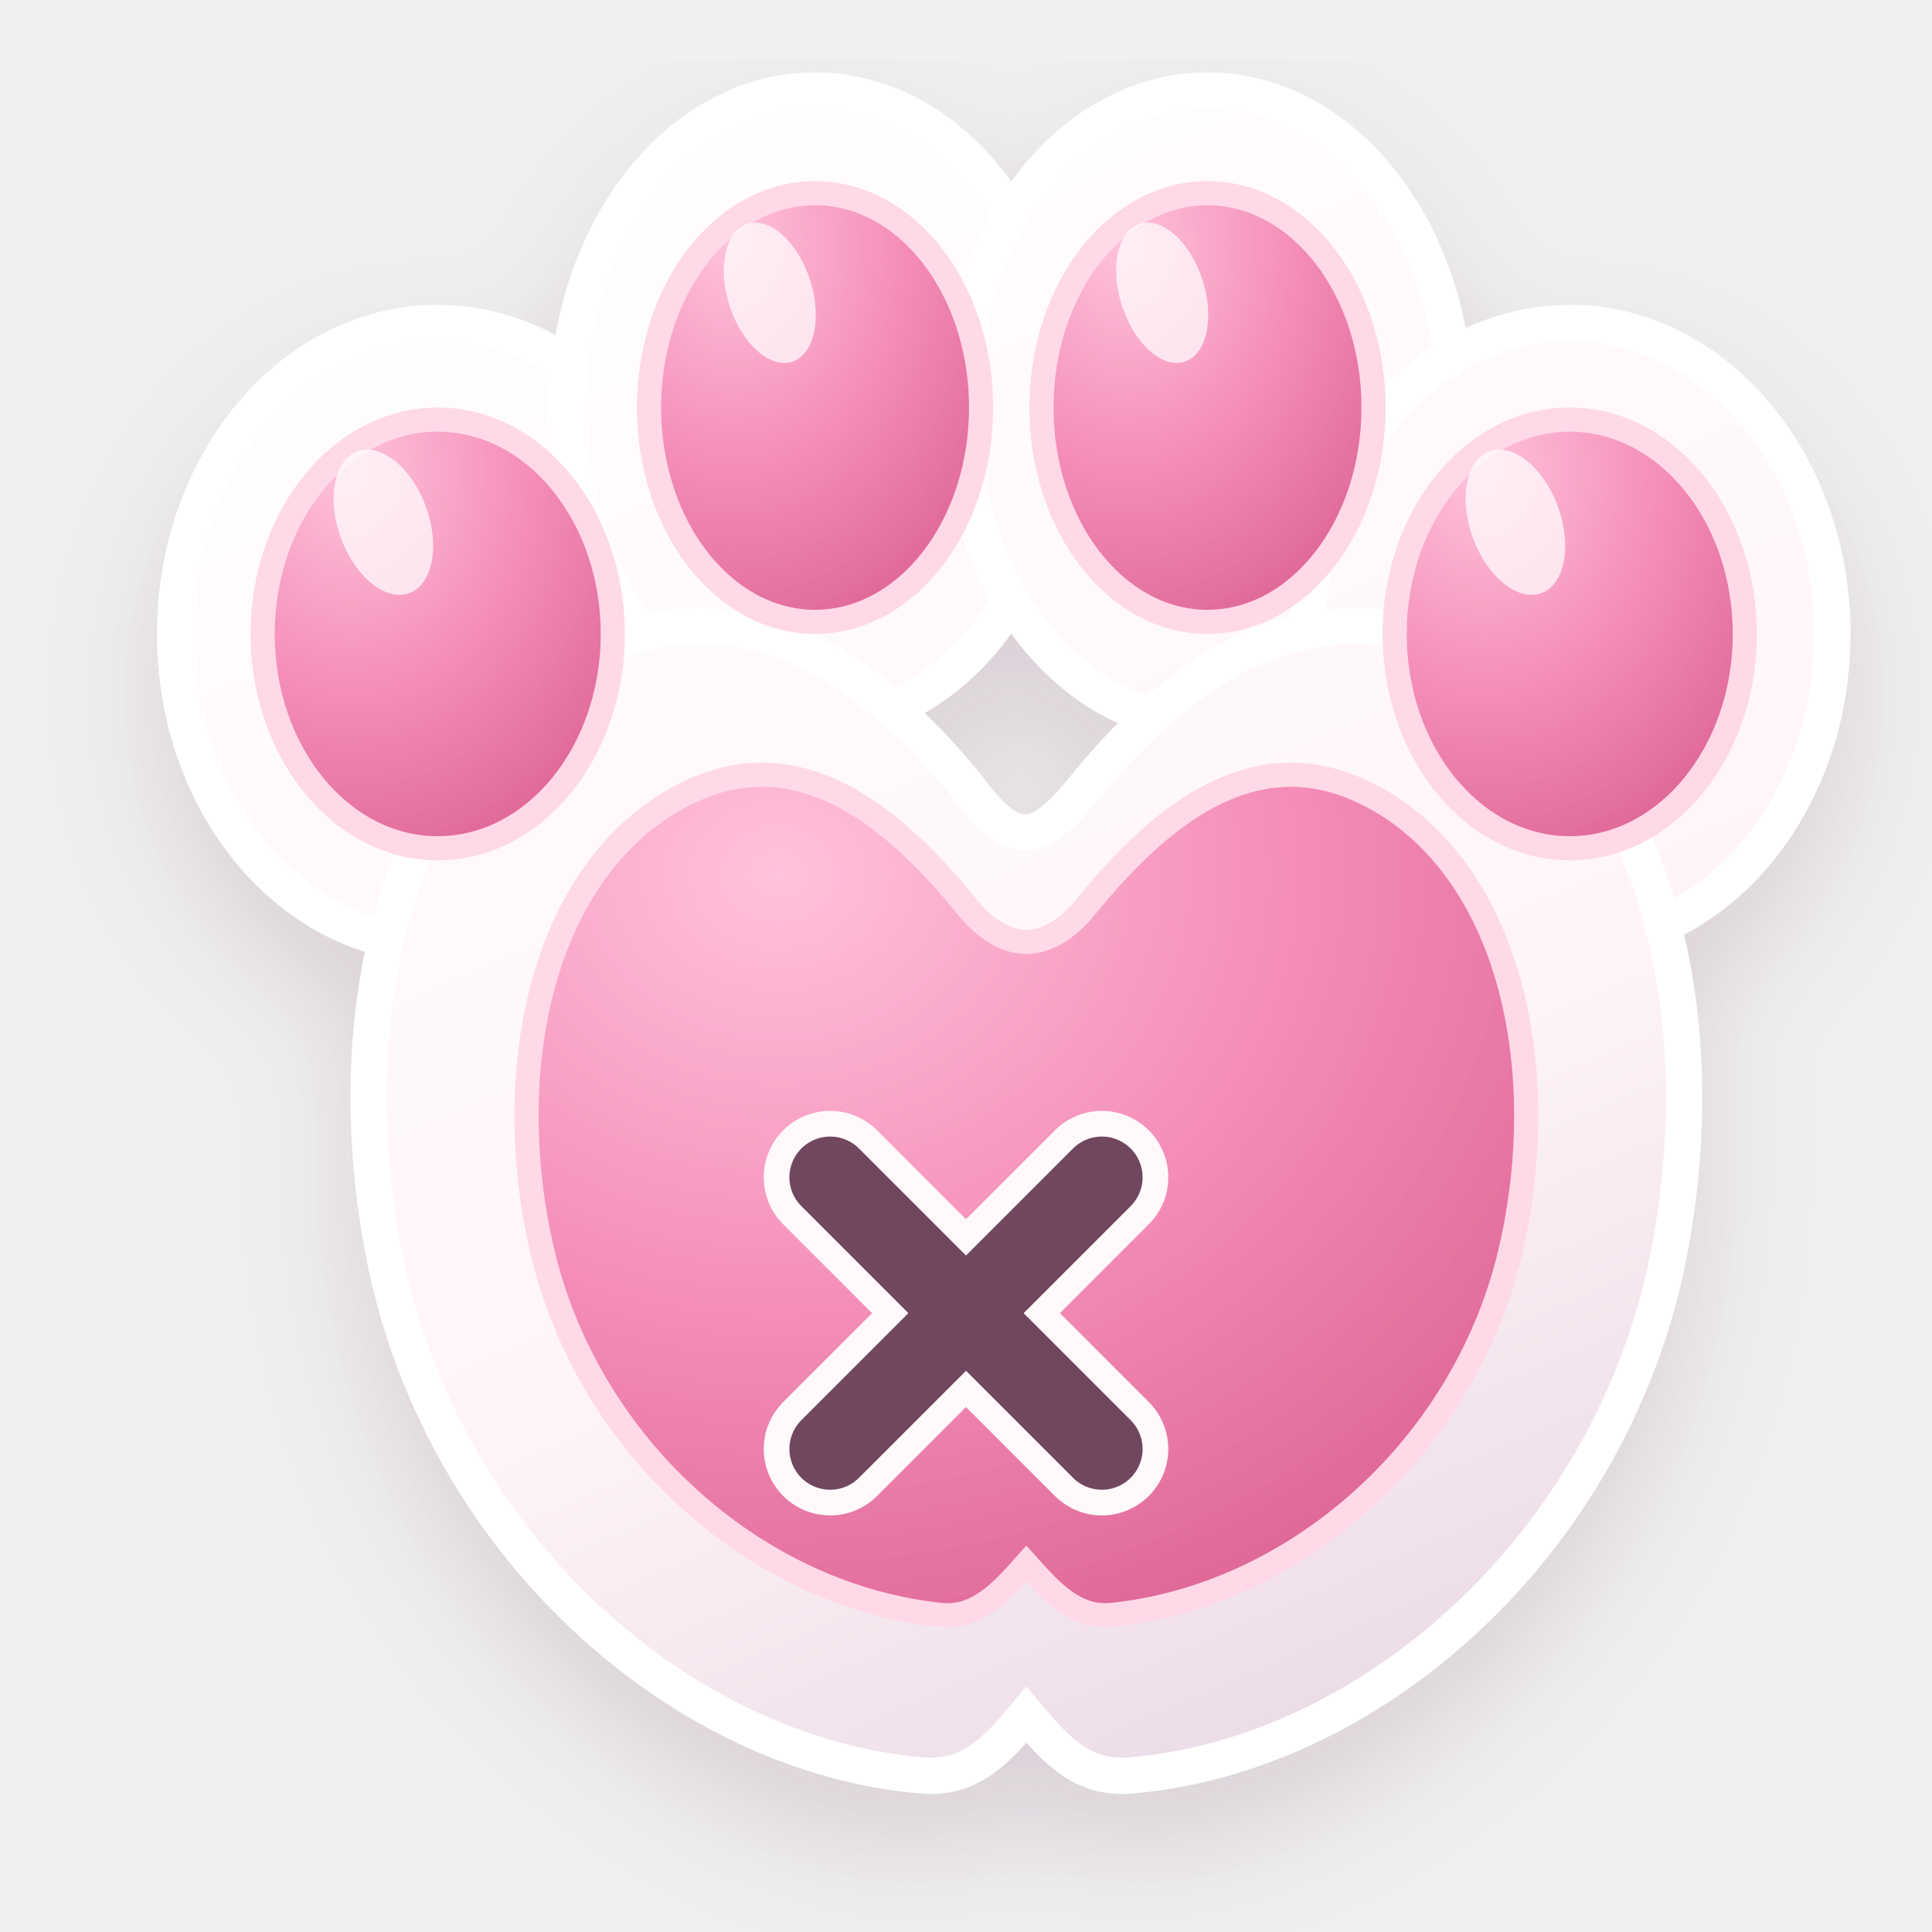
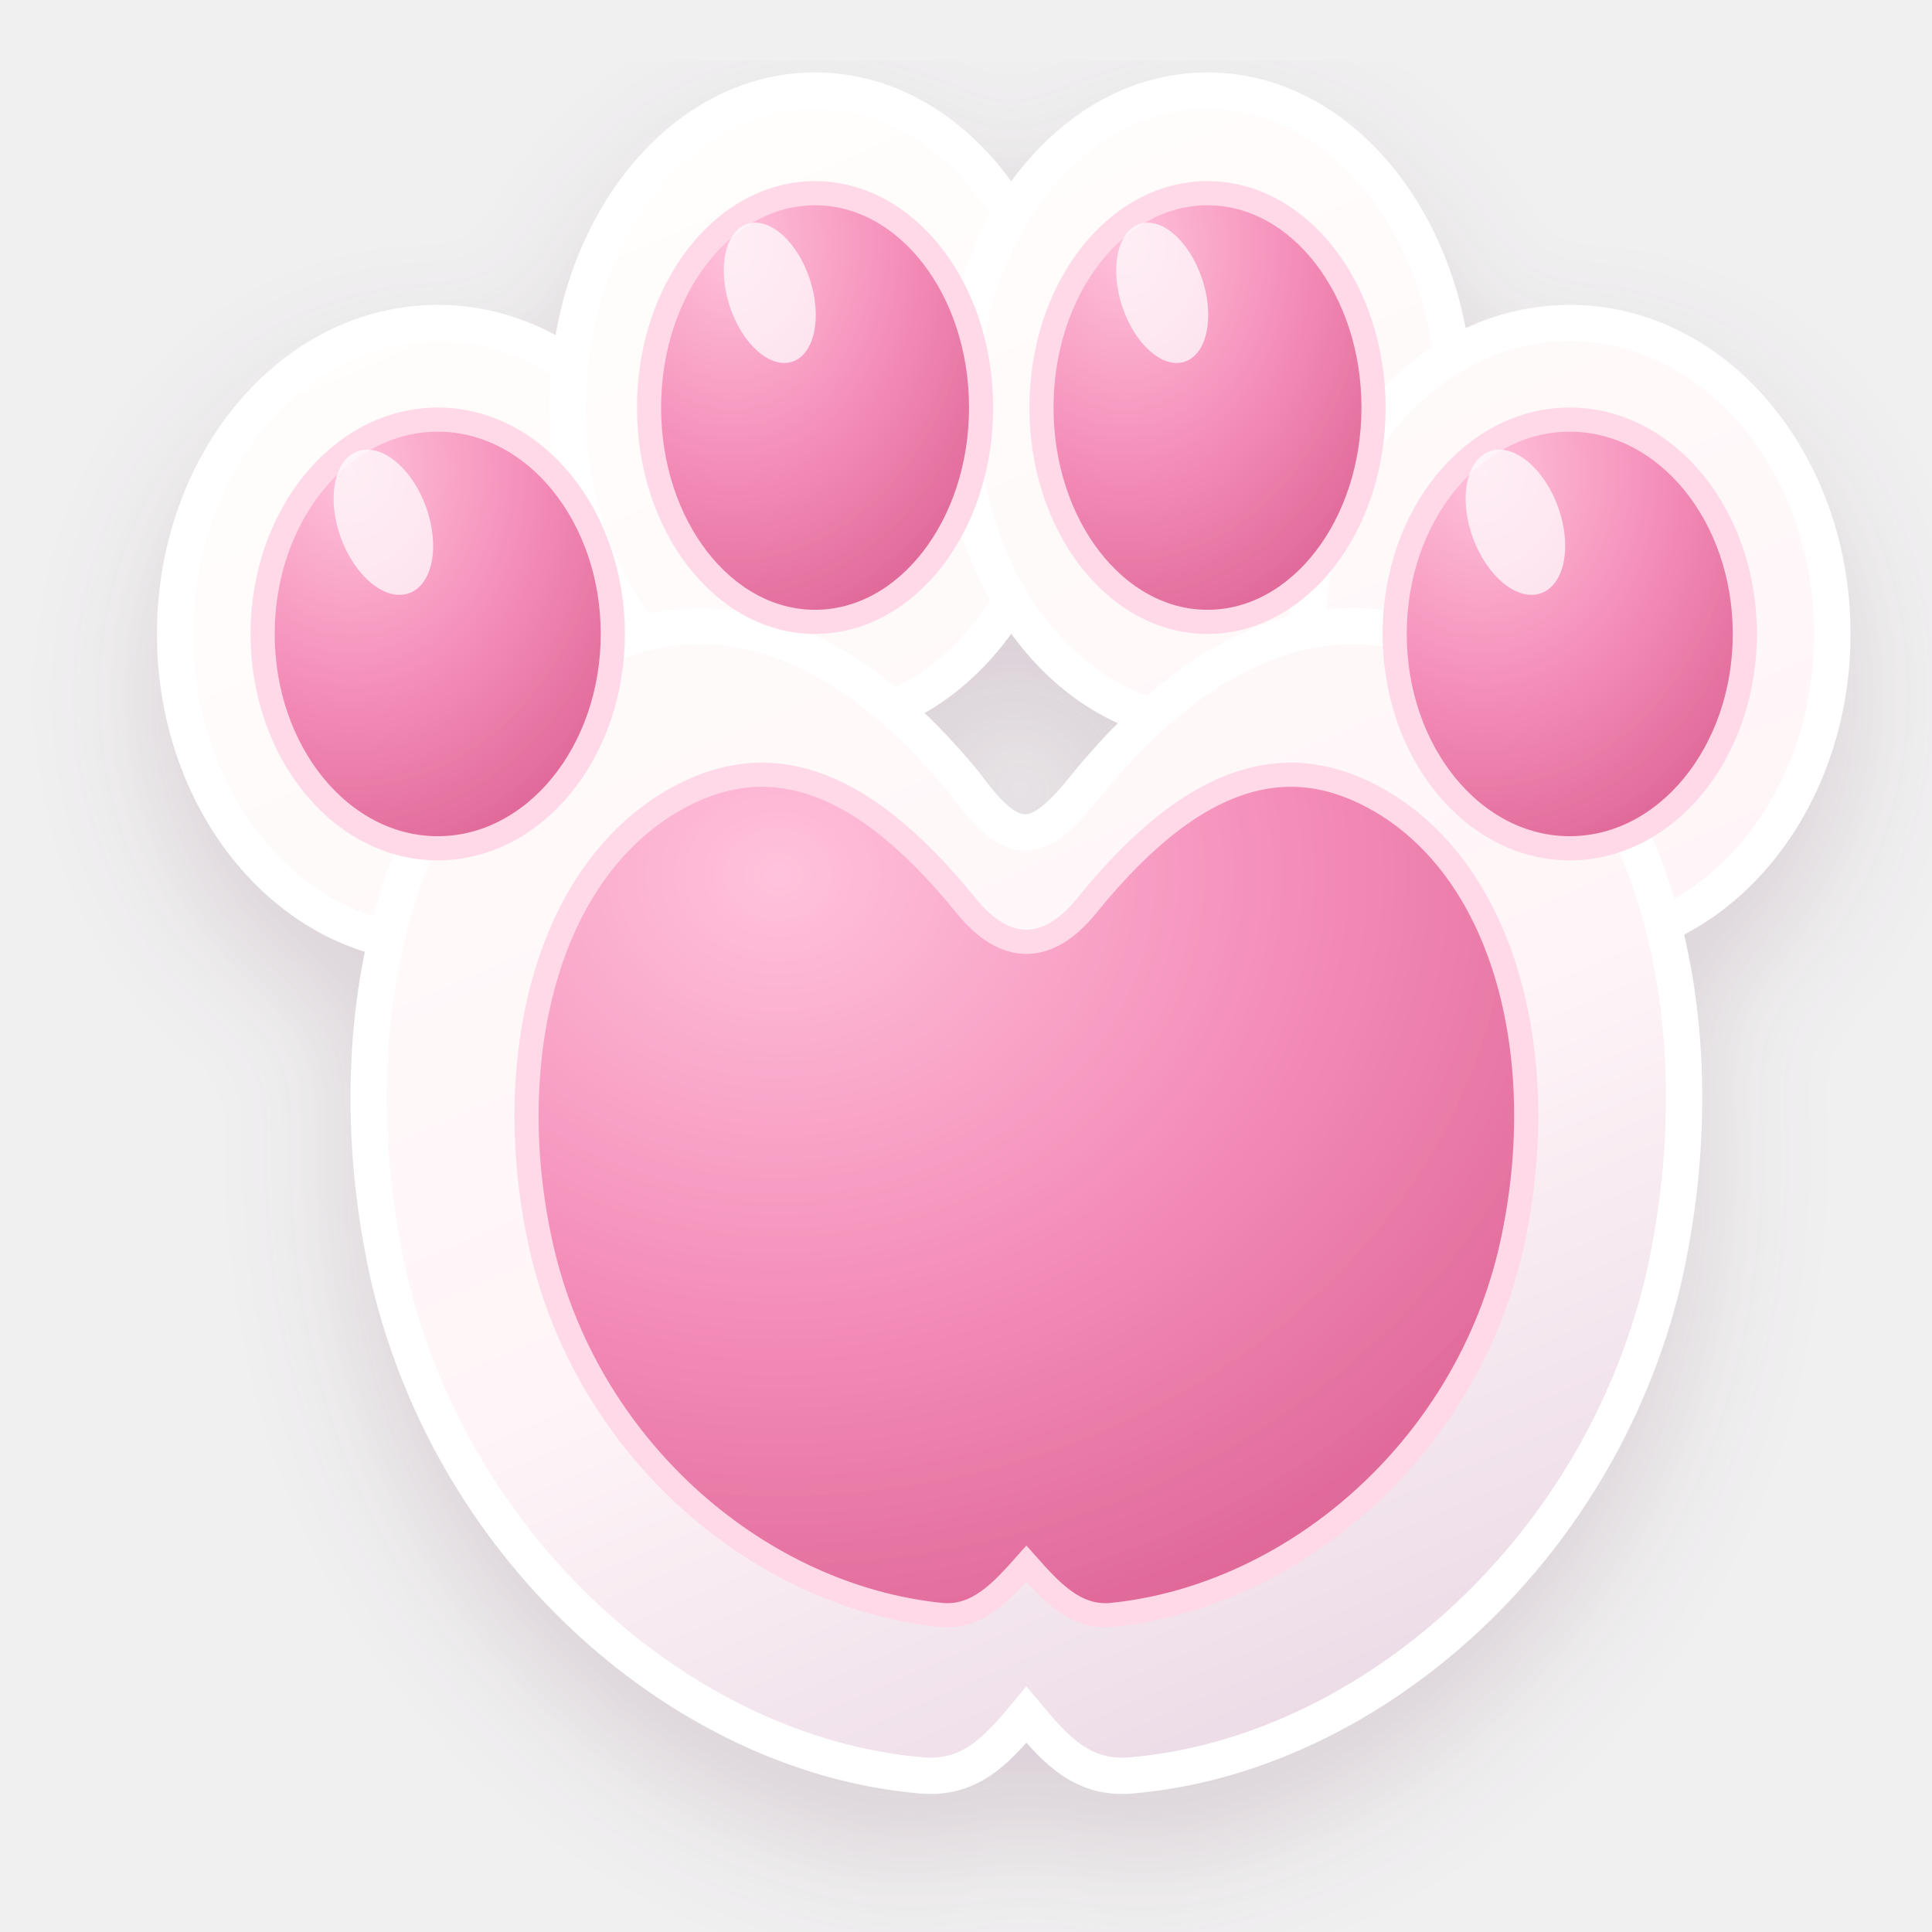
<svg xmlns="http://www.w3.org/2000/svg" viewBox="0 0 64 64" fill="none">
  <defs>
    <linearGradient id="shell" x1="19" y1="7" x2="42" y2="60" gradientUnits="userSpaceOnUse">
      <stop stop-color="#fffefc" />
      <stop offset=".62" stop-color="#fff5f8" />
      <stop offset="1" stop-color="#ead9e5" />
    </linearGradient>
    <radialGradient id="pad" cx=".25" cy=".12" r=".95">
      <stop stop-color="#ffc2dc" />
      <stop offset=".55" stop-color="#f48db8" />
      <stop offset="1" stop-color="#df6898" />
    </radialGradient>
    <filter id="shadow" x="-20%" y="-18%" width="140%" height="150%">
      <feDropShadow dx="0" dy="2" stdDeviation="2" flood-color="#8d6780" flood-opacity=".22" />
    </filter>
  </defs>
  <g filter="url(#shadow)">
    <g fill="url(#shell)" stroke="#fff" stroke-width="1.2">
      <ellipse cx="14.5" cy="21" rx="8.7" ry="10.3" />
      <ellipse cx="27" cy="13.5" rx="8.2" ry="10.5" />
      <ellipse cx="40" cy="13.5" rx="8.2" ry="10.5" />
      <ellipse cx="52" cy="21" rx="8.7" ry="10.3" />
      <path d="M32 26c-4.5-5.5-9.2-6.6-13.6-3.7-5.6 3.7-7.3 12.2-5.5 20.1 2.2 9.2 9.9 15.7 17.5 16.4 1.7.2 2.6-.8 3.6-2 1 1.2 1.9 2.2 3.6 2 7.6-.7 15.3-7.2 17.5-16.4 1.8-7.9.1-16.4-5.5-20.1C45.2 19.4 40.5 20.5 36 26c-1.6 2-2.4 2.2-4 0Z" />
    </g>
    <g fill="url(#pad)" stroke="#ffd9e8" stroke-width=".8">
      <ellipse cx="14.5" cy="21" rx="5.8" ry="7.1" />
      <ellipse cx="27" cy="13.5" rx="5.5" ry="7.1" />
      <ellipse cx="40" cy="13.5" rx="5.5" ry="7.1" />
      <ellipse cx="52" cy="21" rx="5.8" ry="7.1" />
      <path d="M32 30c-3.8-4.7-7-5.2-10-3.3-4.2 2.7-5.4 9.1-4 14.9 1.6 6.5 7.2 11.3 13.2 11.9 1.2.1 2-.8 2.8-1.7.8.9 1.6 1.8 2.8 1.7 6-.6 11.6-5.4 13.2-11.9 1.4-5.8.2-12.2-4-14.9-3-1.9-6.2-1.4-10 3.3-1.3 1.6-2.7 1.6-4 0Z" />
    </g>
    <g fill="#fff" opacity=".72">
      <ellipse cx="12.7" cy="17.3" rx="1.5" ry="2.5" transform="rotate(-20 12.7 17.3)" />
      <ellipse cx="25.5" cy="9.7" rx="1.4" ry="2.4" transform="rotate(-18 25.5 9.7)" />
      <ellipse cx="38.5" cy="9.7" rx="1.4" ry="2.4" transform="rotate(-18 38.5 9.7)" />
      <ellipse cx="50.2" cy="17.3" rx="1.5" ry="2.5" transform="rotate(-20 50.2 17.3)" />
    </g>
-     <path d="m27.5 39 9 9m0-9-9 9" stroke="#fff9fc" stroke-linecap="round" stroke-width="4.4" />
-     <path d="m27.5 39 9 9m0-9-9 9" stroke="#70465e" stroke-linecap="round" stroke-width="2.7" />
  </g>
</svg>
